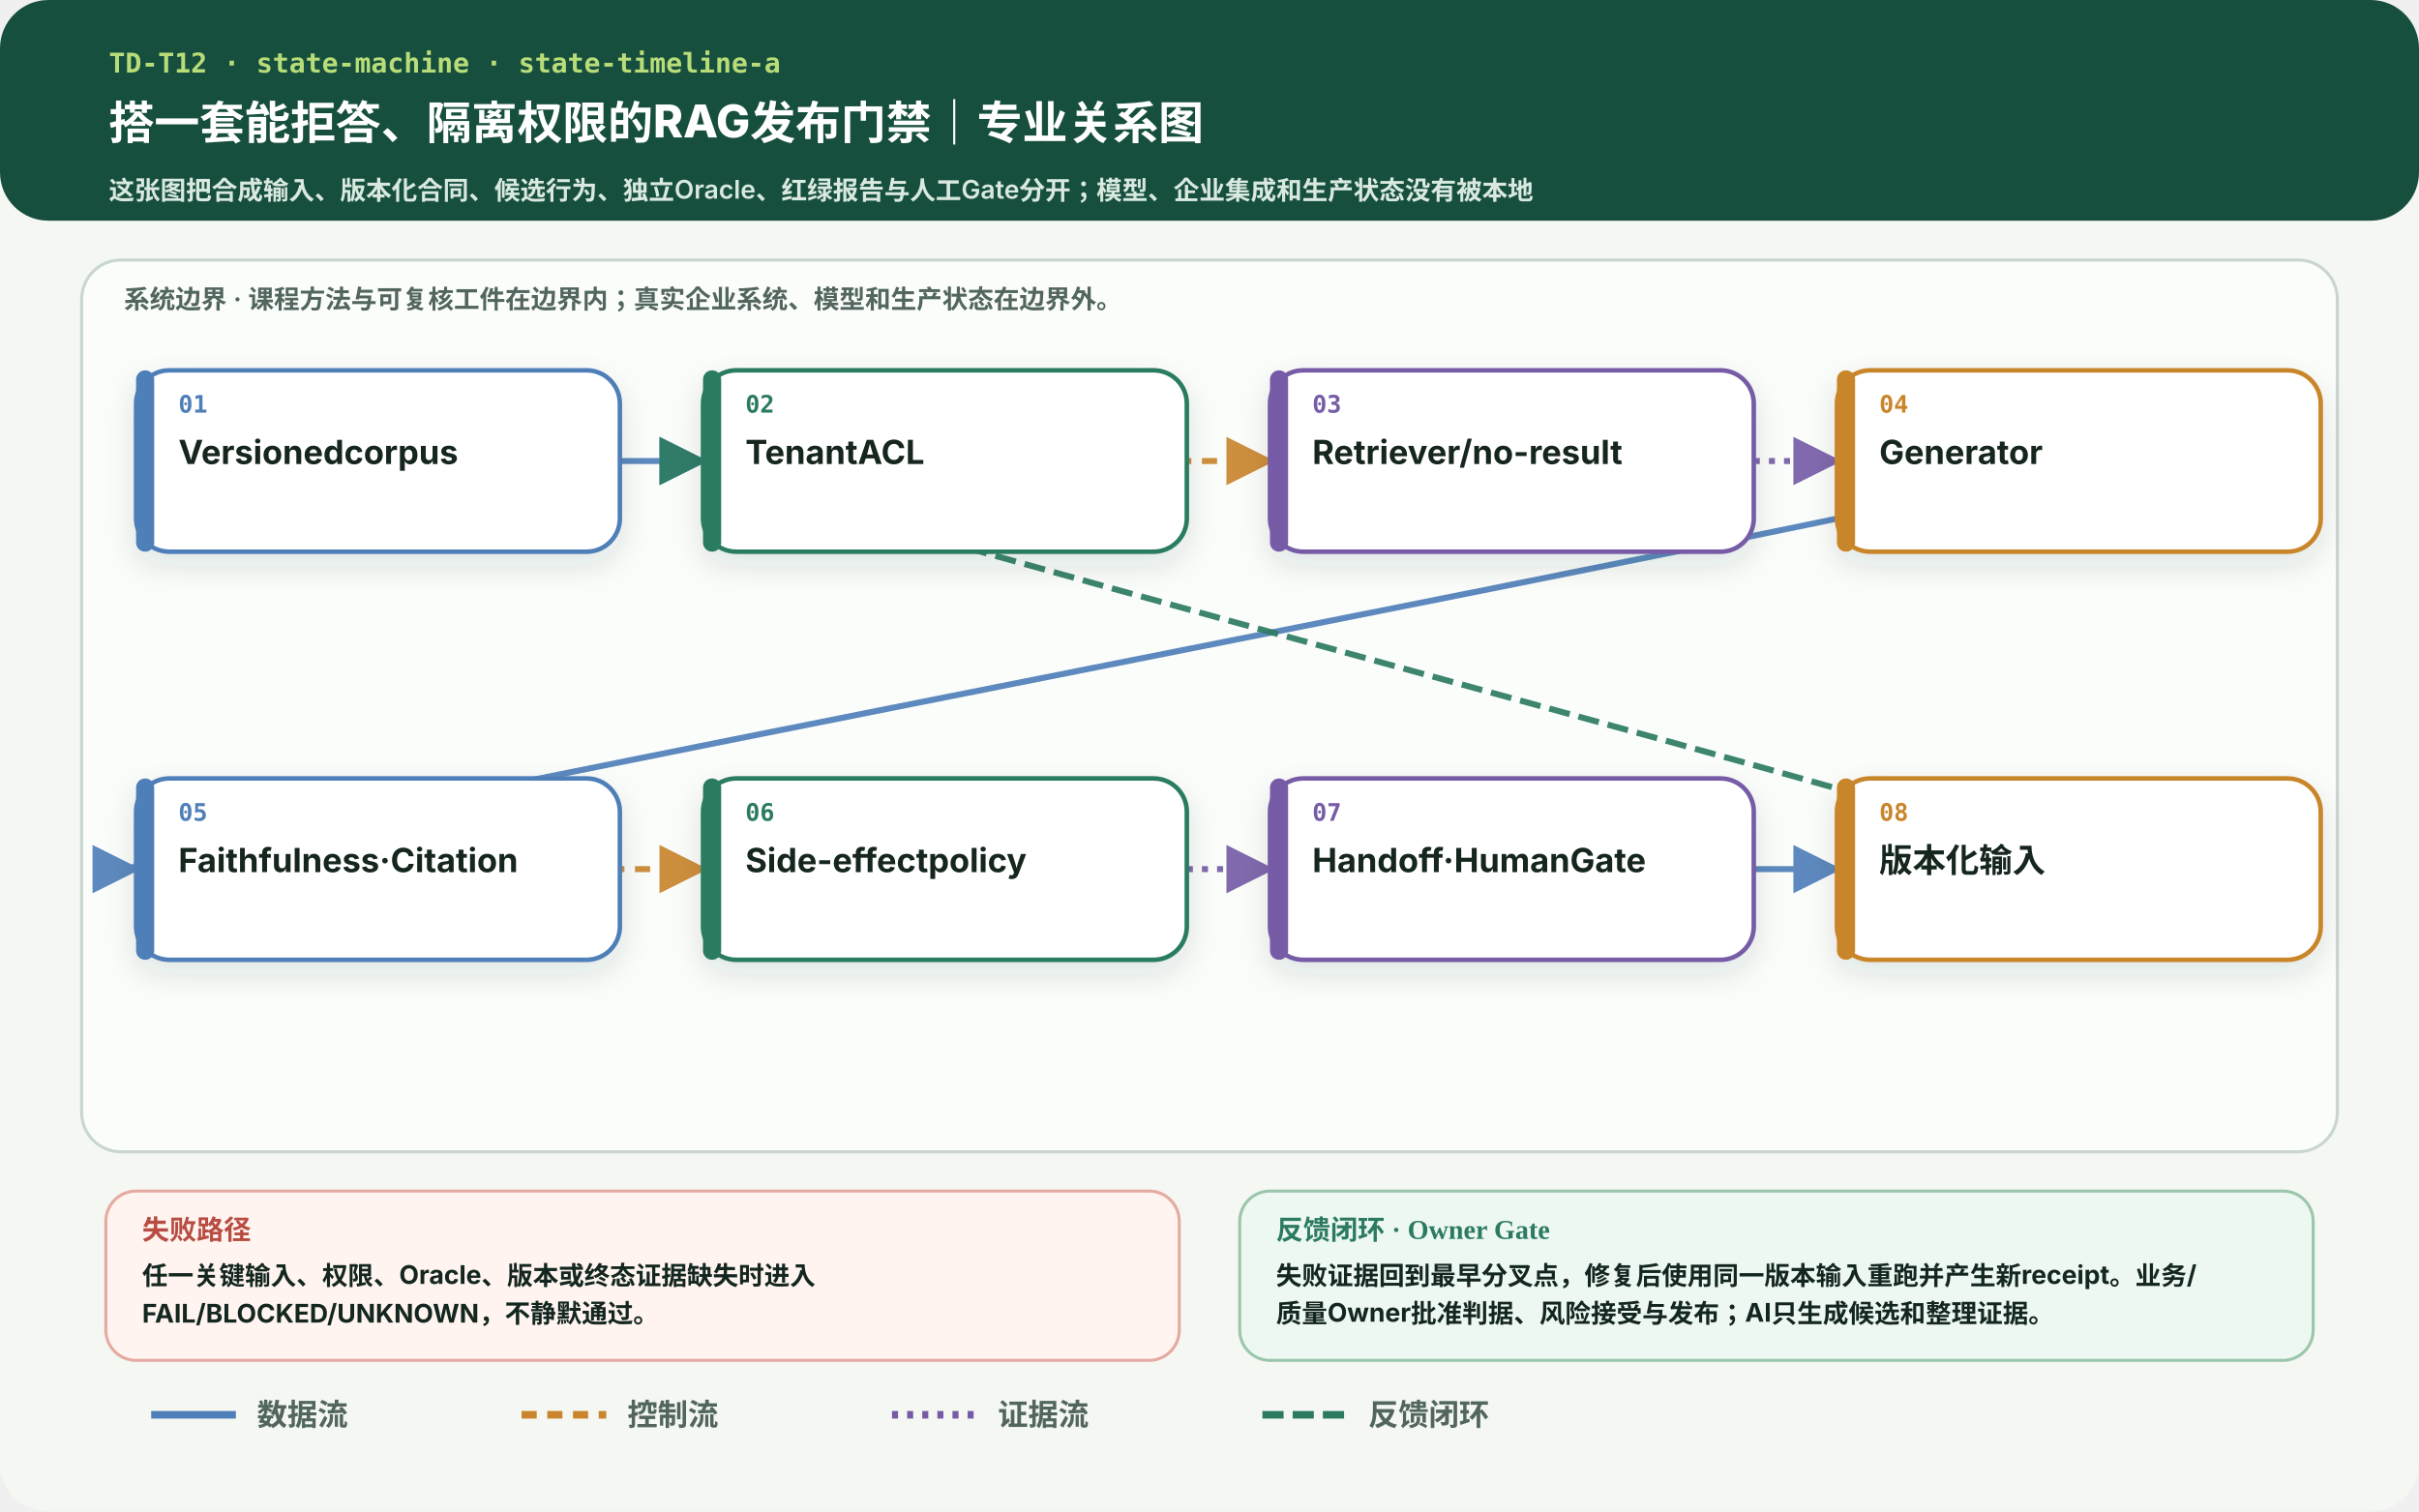
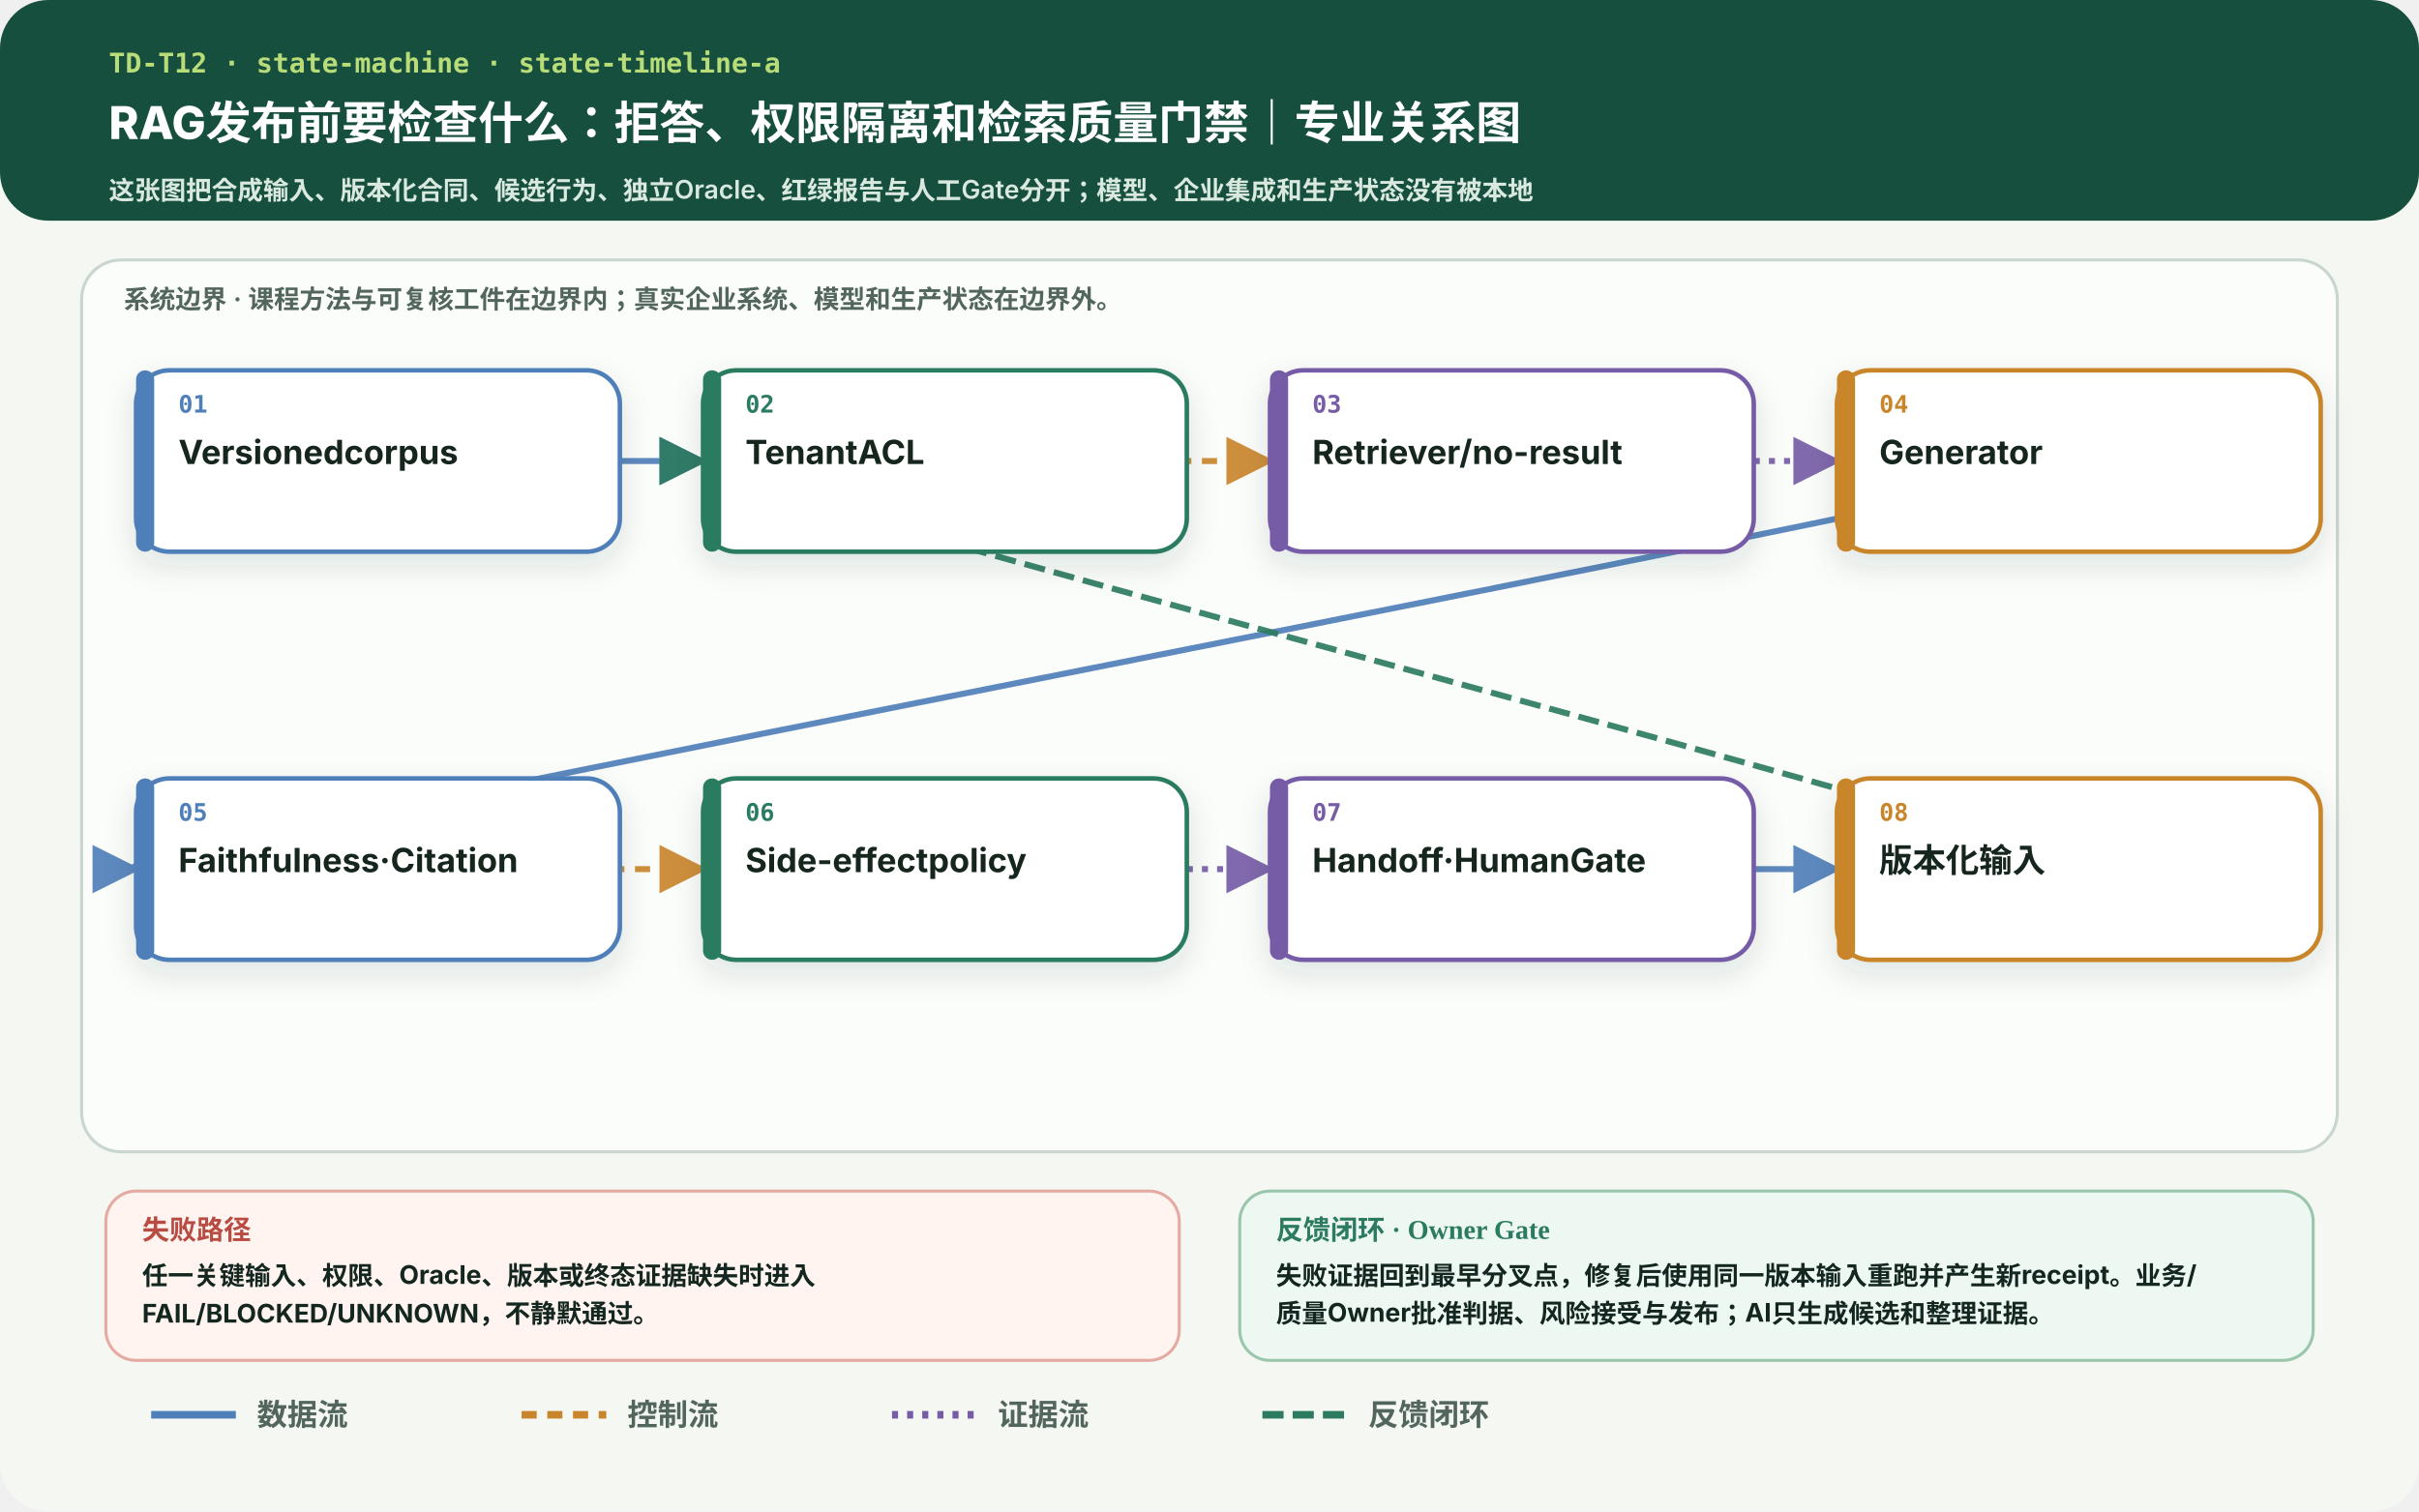
<svg xmlns="http://www.w3.org/2000/svg" role="img" aria-labelledby="title desc" viewBox="0 0 1600 1000" width="1600" height="1000">
  <defs>
    <filter id="shadow" x="-15%" y="-15%" width="130%" height="140%">
      <feDropShadow dx="0" dy="8" stdDeviation="10" flood-color="#173f32" flood-opacity="0.12" />
    </filter>
    <marker id="arrow-data" viewBox="0 0 10 10" refX="9" refY="5" markerWidth="8" markerHeight="8" orient="auto-start-reverse">
      <path d="M 0 0 L 10 5 L 0 10 z" fill="#4f7fb8" />
    </marker>
    <marker id="arrow-control" viewBox="0 0 10 10" refX="9" refY="5" markerWidth="8" markerHeight="8" orient="auto-start-reverse">
      <path d="M 0 0 L 10 5 L 0 10 z" fill="#c9852c" />
    </marker>
    <marker id="arrow-evidence" viewBox="0 0 10 10" refX="9" refY="5" markerWidth="8" markerHeight="8" orient="auto-start-reverse">
      <path d="M 0 0 L 10 5 L 0 10 z" fill="#765ca6" />
    </marker>
    <marker id="arrow-feedback" viewBox="0 0 10 10" refX="9" refY="5" markerWidth="8" markerHeight="8" orient="auto-start-reverse">
      <path d="M 0 0 L 10 5 L 0 10 z" fill="#2c7b61" />
    </marker>
  </defs>
  <rect width="1600" height="1000" rx="32" fill="#f4f7f2" />
  <rect x="0" y="0" width="1600" height="146" rx="32" fill="#174f3f" />
  <text x="72" y="48" font-family="ui-monospace,SFMono-Regular,Menlo,monospace" font-size="18" font-weight="800" fill="#b8dd78">TD-T12 · state-machine · state-timeline-a</text>
-   <text x="72" y="92" text-anchor="start" font-family="-apple-system,BlinkMacSystemFont,'Segoe UI','PingFang SC',sans-serif" font-size="30" font-weight="800" fill="#ffffff">搭一套能拒答、隔离权限的RAG发布门禁｜专业关系图</text>
+   <text x="72" y="92" text-anchor="start" font-family="-apple-system,BlinkMacSystemFont,'Segoe UI','PingFang SC',sans-serif" font-size="30" font-weight="800" fill="#ffffff">RAG发布前要检查什么：拒答、权限隔离和检索质量门禁｜专业关系图</text>
  <text x="72" y="132" text-anchor="start" font-family="-apple-system,BlinkMacSystemFont,'Segoe UI','PingFang SC',sans-serif" font-size="17" font-weight="600" fill="#d9e9df">这张图把合成输入、版本化合同、候选行为、独立Oracle、红绿报告与人工Gate分开；模型、企业集成和生产状态没有被本地</text>
  <rect x="54" y="172" width="1492" height="590" rx="26" fill="#fbfdfb" stroke="#c9d6cf" stroke-width="2" />
  <text x="82" y="204" font-size="17" font-weight="800" fill="#52665e">系统边界 · 课程方法与可复核工件在边界内；真实企业系统、模型和生产状态在边界外。</text>
  <path d="M 250 305 C 325 305, 390 305, 465 305" fill="none" stroke="#4f7fb8" stroke-width="4" stroke-dasharray="" marker-end="url(#arrow-data)" opacity="0.92" />
  <path d="M 625 305 C 700 305, 765 305, 840 305" fill="none" stroke="#c9852c" stroke-width="4" stroke-dasharray="10 7" marker-end="url(#arrow-control)" opacity="0.92" />
  <path d="M 1000 305 C 1075 305, 1140 305, 1215 305" fill="none" stroke="#765ca6" stroke-width="4" stroke-dasharray="4 6" marker-end="url(#arrow-evidence)" opacity="0.92" />
  <path d="M 1375 305 C 1450 305, 15 575, 90 575" fill="none" stroke="#4f7fb8" stroke-width="4" stroke-dasharray="" marker-end="url(#arrow-data)" opacity="0.92" />
  <path d="M 250 575 C 325 575, 390 575, 465 575" fill="none" stroke="#c9852c" stroke-width="4" stroke-dasharray="10 7" marker-end="url(#arrow-control)" opacity="0.92" />
  <path d="M 625 575 C 700 575, 765 575, 840 575" fill="none" stroke="#765ca6" stroke-width="4" stroke-dasharray="4 6" marker-end="url(#arrow-evidence)" opacity="0.92" />
  <path d="M 1000 575 C 1075 575, 1140 575, 1215 575" fill="none" stroke="#4f7fb8" stroke-width="4" stroke-dasharray="" marker-end="url(#arrow-data)" opacity="0.92" />
  <path d="M 1375 575 C 1450 575, 390 305, 465 305" fill="none" stroke="#2c7b61" stroke-width="4" stroke-dasharray="14 6" marker-end="url(#arrow-feedback)" opacity="0.92" />
  <g filter="url(#shadow)">
    <rect x="90" y="245" width="320" height="120" rx="22" fill="#ffffff" stroke="#4f7fb8" stroke-width="3" />
    <rect x="90" y="245" width="12" height="120" rx="6" fill="#4f7fb8" />
    <text x="118" y="273" font-family="ui-monospace,SFMono-Regular,Menlo,monospace" font-size="16" font-weight="800" fill="#4f7fb8">01</text>
    <text x="118" y="307" text-anchor="start" font-family="-apple-system,BlinkMacSystemFont,'Segoe UI','PingFang SC',sans-serif" font-size="22" font-weight="700" fill="#13261f">Versionedcorpus</text>
  </g>
  <g filter="url(#shadow)">
    <rect x="465" y="245" width="320" height="120" rx="22" fill="#ffffff" stroke="#2c7b61" stroke-width="3" />
    <rect x="465" y="245" width="12" height="120" rx="6" fill="#2c7b61" />
    <text x="493" y="273" font-family="ui-monospace,SFMono-Regular,Menlo,monospace" font-size="16" font-weight="800" fill="#2c7b61">02</text>
    <text x="493" y="307" text-anchor="start" font-family="-apple-system,BlinkMacSystemFont,'Segoe UI','PingFang SC',sans-serif" font-size="22" font-weight="700" fill="#13261f">TenantACL</text>
  </g>
  <g filter="url(#shadow)">
    <rect x="840" y="245" width="320" height="120" rx="22" fill="#ffffff" stroke="#765ca6" stroke-width="3" />
    <rect x="840" y="245" width="12" height="120" rx="6" fill="#765ca6" />
    <text x="868" y="273" font-family="ui-monospace,SFMono-Regular,Menlo,monospace" font-size="16" font-weight="800" fill="#765ca6">03</text>
    <text x="868" y="307" text-anchor="start" font-family="-apple-system,BlinkMacSystemFont,'Segoe UI','PingFang SC',sans-serif" font-size="22" font-weight="700" fill="#13261f">Retriever/no-result</text>
  </g>
  <g filter="url(#shadow)">
    <rect x="1215" y="245" width="320" height="120" rx="22" fill="#ffffff" stroke="#c9852c" stroke-width="3" />
    <rect x="1215" y="245" width="12" height="120" rx="6" fill="#c9852c" />
    <text x="1243" y="273" font-family="ui-monospace,SFMono-Regular,Menlo,monospace" font-size="16" font-weight="800" fill="#c9852c">04</text>
    <text x="1243" y="307" text-anchor="start" font-family="-apple-system,BlinkMacSystemFont,'Segoe UI','PingFang SC',sans-serif" font-size="22" font-weight="700" fill="#13261f">Generator</text>
  </g>
  <g filter="url(#shadow)">
    <rect x="90" y="515" width="320" height="120" rx="22" fill="#ffffff" stroke="#4f7fb8" stroke-width="3" />
    <rect x="90" y="515" width="12" height="120" rx="6" fill="#4f7fb8" />
    <text x="118" y="543" font-family="ui-monospace,SFMono-Regular,Menlo,monospace" font-size="16" font-weight="800" fill="#4f7fb8">05</text>
    <text x="118" y="577" text-anchor="start" font-family="-apple-system,BlinkMacSystemFont,'Segoe UI','PingFang SC',sans-serif" font-size="22" font-weight="700" fill="#13261f">Faithfulness·Citation</text>
  </g>
  <g filter="url(#shadow)">
    <rect x="465" y="515" width="320" height="120" rx="22" fill="#ffffff" stroke="#2c7b61" stroke-width="3" />
    <rect x="465" y="515" width="12" height="120" rx="6" fill="#2c7b61" />
    <text x="493" y="543" font-family="ui-monospace,SFMono-Regular,Menlo,monospace" font-size="16" font-weight="800" fill="#2c7b61">06</text>
    <text x="493" y="577" text-anchor="start" font-family="-apple-system,BlinkMacSystemFont,'Segoe UI','PingFang SC',sans-serif" font-size="22" font-weight="700" fill="#13261f">Side-effectpolicy</text>
  </g>
  <g filter="url(#shadow)">
    <rect x="840" y="515" width="320" height="120" rx="22" fill="#ffffff" stroke="#765ca6" stroke-width="3" />
    <rect x="840" y="515" width="12" height="120" rx="6" fill="#765ca6" />
    <text x="868" y="543" font-family="ui-monospace,SFMono-Regular,Menlo,monospace" font-size="16" font-weight="800" fill="#765ca6">07</text>
    <text x="868" y="577" text-anchor="start" font-family="-apple-system,BlinkMacSystemFont,'Segoe UI','PingFang SC',sans-serif" font-size="22" font-weight="700" fill="#13261f">Handoff·HumanGate</text>
  </g>
  <g filter="url(#shadow)">
    <rect x="1215" y="515" width="320" height="120" rx="22" fill="#ffffff" stroke="#c9852c" stroke-width="3" />
    <rect x="1215" y="515" width="12" height="120" rx="6" fill="#c9852c" />
    <text x="1243" y="543" font-family="ui-monospace,SFMono-Regular,Menlo,monospace" font-size="16" font-weight="800" fill="#c9852c">08</text>
    <text x="1243" y="577" text-anchor="start" font-family="-apple-system,BlinkMacSystemFont,'Segoe UI','PingFang SC',sans-serif" font-size="22" font-weight="700" fill="#13261f">版本化输入</text>
  </g>
  <g transform="translate(70 788)">
    <rect width="710" height="112" rx="20" fill="#fff4ef" stroke="#e5aaa2" stroke-width="2" />
    <text x="24" y="32" font-size="18" font-weight="900" fill="#b84c42">失败路径</text>
    <text x="24" y="62" text-anchor="start" font-family="-apple-system,BlinkMacSystemFont,'Segoe UI','PingFang SC',sans-serif" font-size="17" font-weight="650" fill="#13261f">任一关键输入、权限、Oracle、版本或终态证据缺失时进入</text>
    <text x="24" y="87" text-anchor="start" font-family="-apple-system,BlinkMacSystemFont,'Segoe UI','PingFang SC',sans-serif" font-size="17" font-weight="650" fill="#13261f">FAIL/BLOCKED/UNKNOWN，不静默通过。</text>
  </g>
  <g transform="translate(820 788)">
    <rect width="710" height="112" rx="20" fill="#eef8f2" stroke="#9bc6ac" stroke-width="2" />
    <text x="24" y="32" font-size="18" font-weight="900" fill="#2c7b61">反馈闭环 · Owner Gate</text>
    <text x="24" y="62" text-anchor="start" font-family="-apple-system,BlinkMacSystemFont,'Segoe UI','PingFang SC',sans-serif" font-size="17" font-weight="650" fill="#13261f">失败证据回到最早分叉点，修复后使用同一版本输入重跑并产生新receipt。业务/</text>
    <text x="24" y="87" text-anchor="start" font-family="-apple-system,BlinkMacSystemFont,'Segoe UI','PingFang SC',sans-serif" font-size="17" font-weight="650" fill="#13261f">质量Owner批准判据、风险接受与发布；AI只生成候选和整理证据。</text>
  </g>
  <g transform="translate(100 936)">
    <line x1="0" y1="0" x2="56" y2="0" stroke="#4f7fb8" stroke-width="5" stroke-dasharray="" />
    <text x="70" y="7" font-size="20" font-weight="700" fill="#52665e">数据流</text>
  </g>
  <g transform="translate(345 936)">
    <line x1="0" y1="0" x2="56" y2="0" stroke="#c9852c" stroke-width="5" stroke-dasharray="10 7" />
    <text x="70" y="7" font-size="20" font-weight="700" fill="#52665e">控制流</text>
  </g>
  <g transform="translate(590 936)">
    <line x1="0" y1="0" x2="56" y2="0" stroke="#765ca6" stroke-width="5" stroke-dasharray="4 6" />
    <text x="70" y="7" font-size="20" font-weight="700" fill="#52665e">证据流</text>
  </g>
  <g transform="translate(835 936)">
    <line x1="0" y1="0" x2="56" y2="0" stroke="#2c7b61" stroke-width="5" stroke-dasharray="14 6" />
    <text x="70" y="7" font-size="20" font-weight="700" fill="#52665e">反馈闭环</text>
  </g>
</svg>
